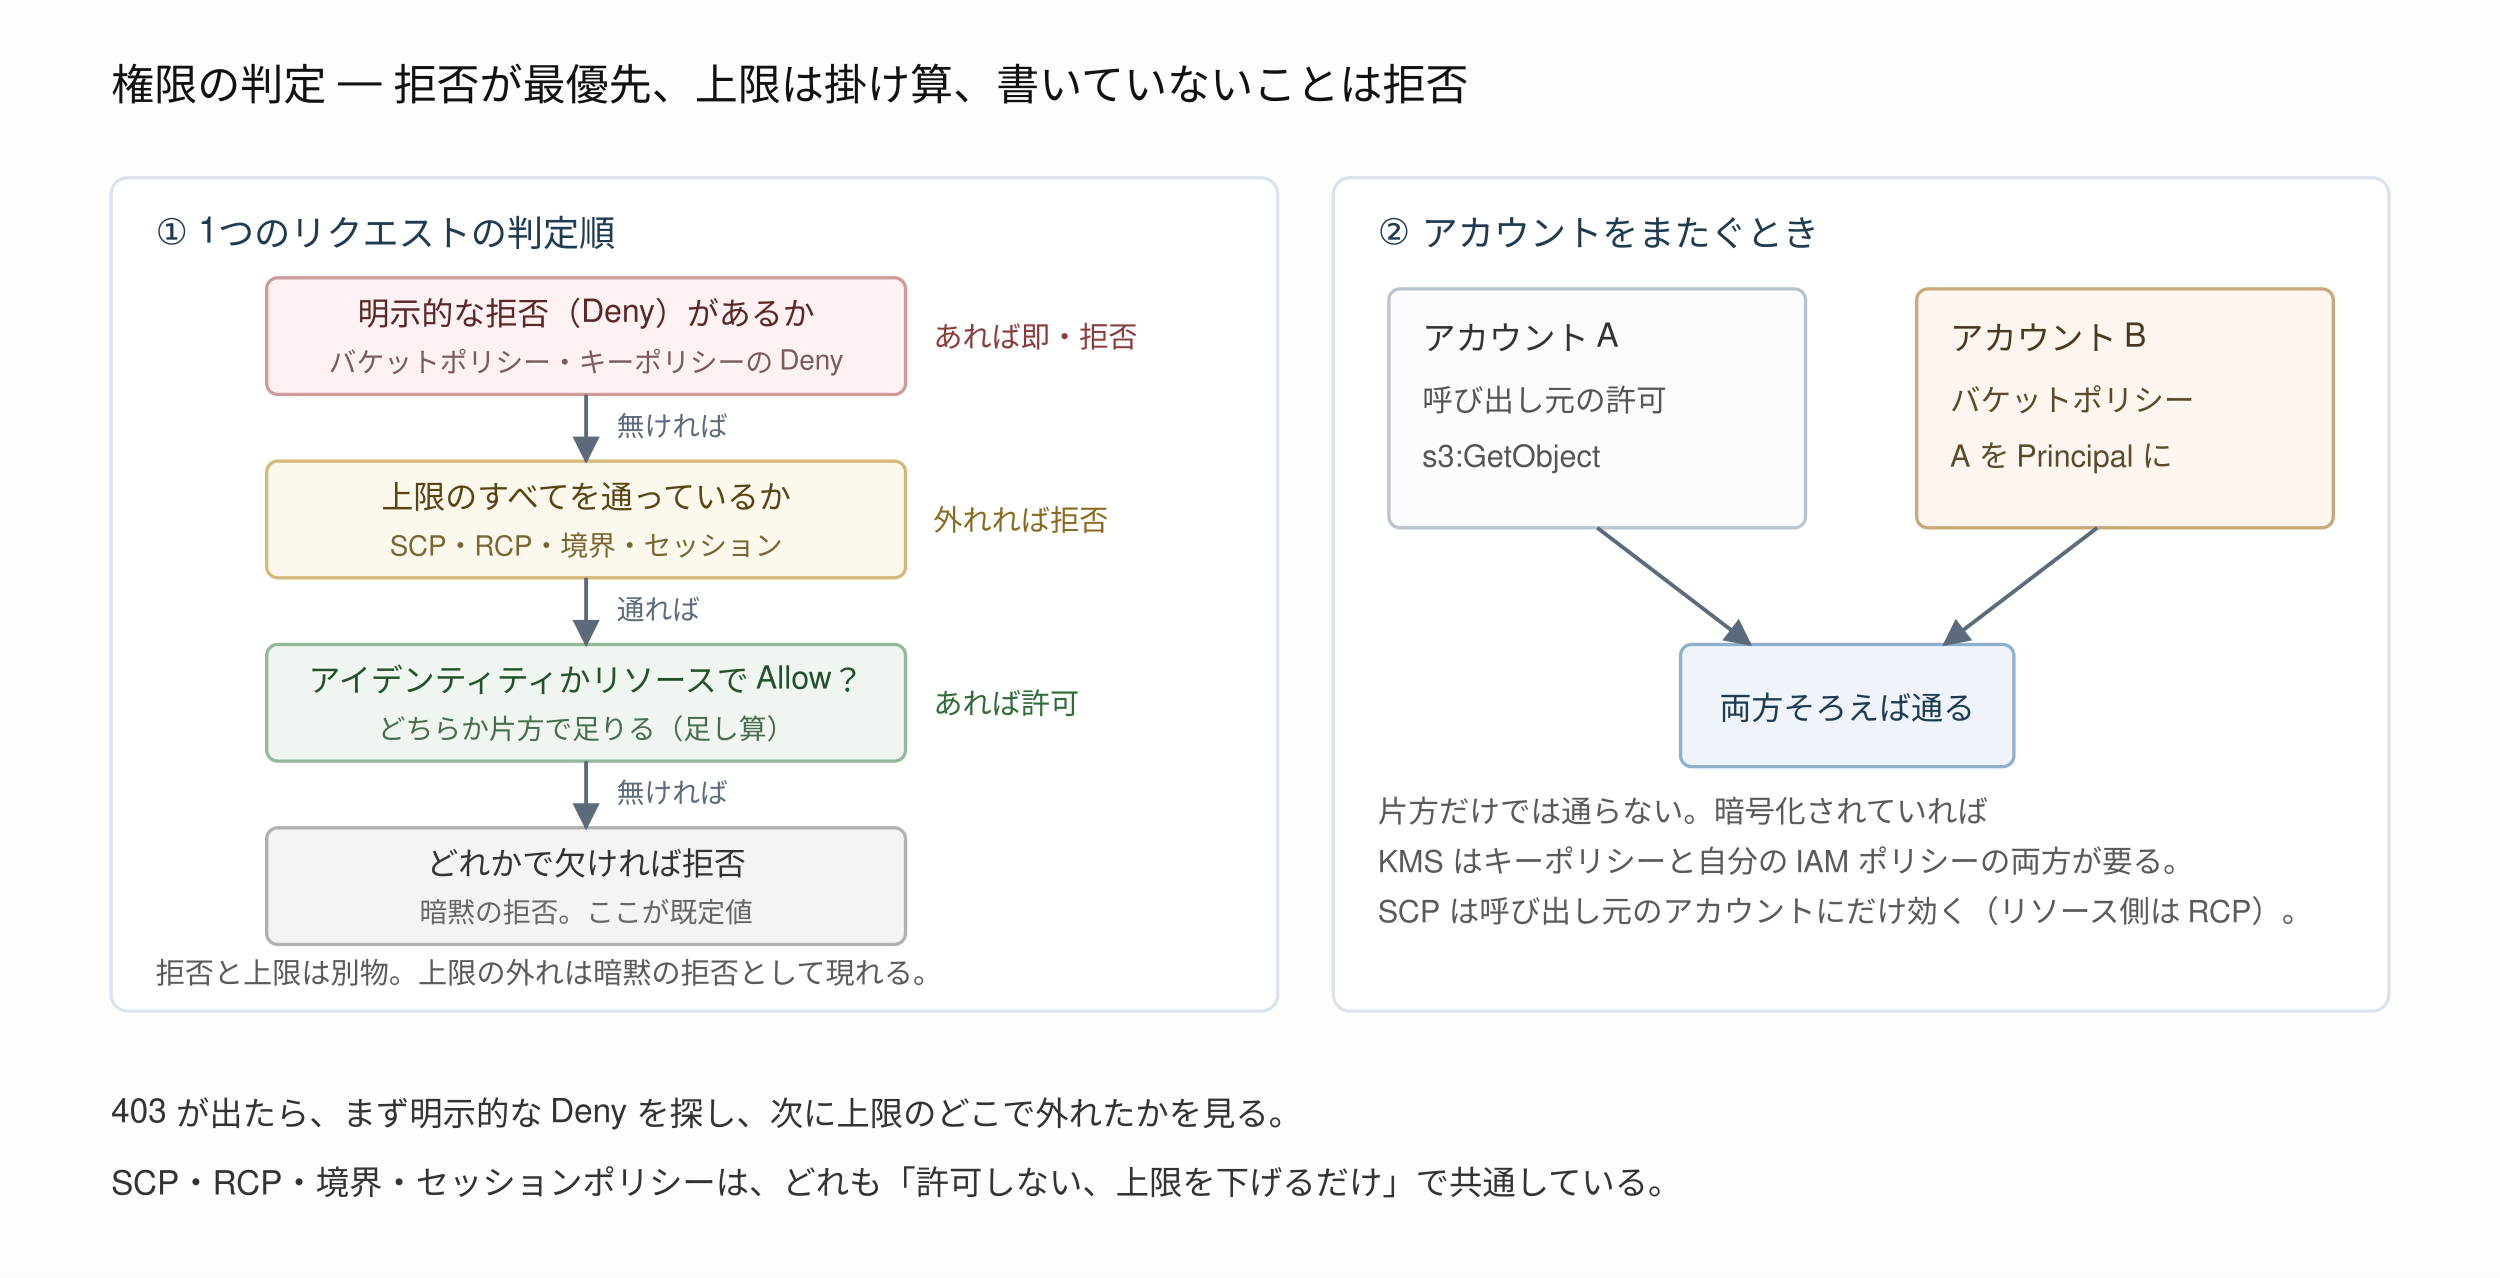
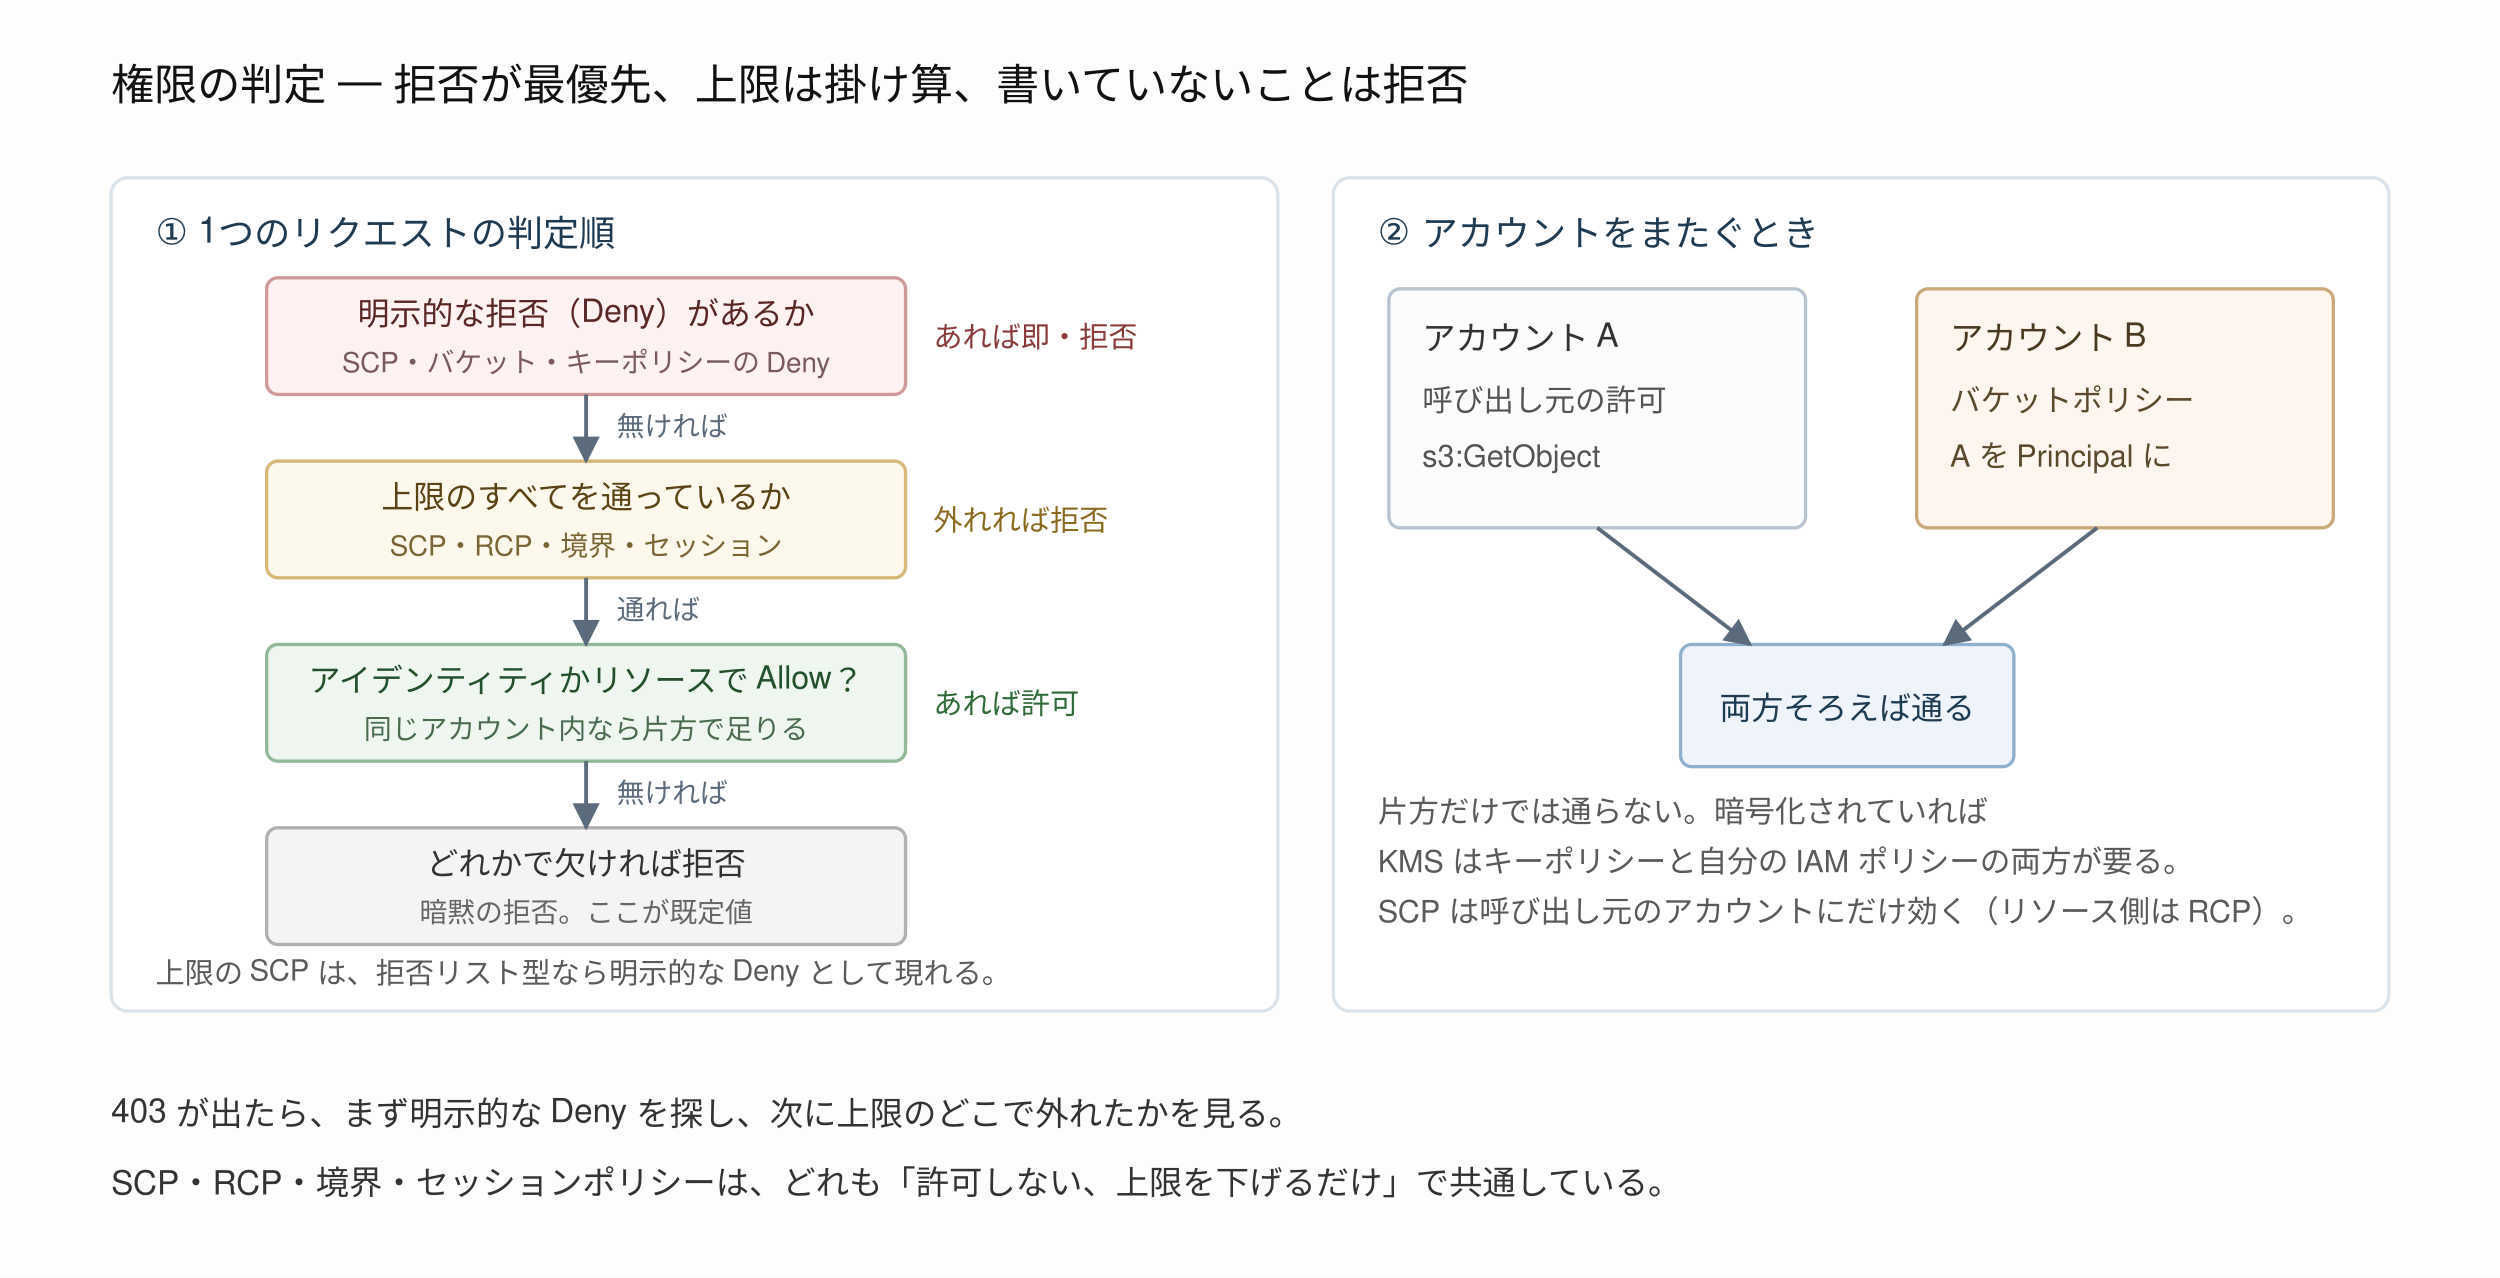
<svg xmlns="http://www.w3.org/2000/svg" width="900" height="460" viewBox="0 0 900 460" font-family="Noto Sans JP,Helvetica,sans-serif">
  <defs>
    <marker id="ah" viewBox="0 0 10 10" refX="9" refY="5" markerWidth="7" markerHeight="7" orient="auto-start-reverse">
      <path d="M 0 0 L 10 5 L 0 10 z" fill="#5b6b7b" />
    </marker>
  </defs>
  <rect width="900" height="460" fill="#fdfdfb" />
  <text x="40" y="36" font-size="15.5" fill="#111" text-anchor="start">権限の判定 — 拒否が最優先、上限は掛け算、書いていないことは拒否</text>
  <rect x="40" y="64" width="420" height="300" rx="6" fill="#ffffff" stroke="#dbe3ea" stroke-width="1.2" />
  <text x="56" y="88" font-size="13" fill="#1f3b52" text-anchor="start">① 1つのリクエストの判定順</text>
  <rect x="96" y="100" width="230" height="42" rx="4" fill="#fdf1f1" stroke="#d09a9a" stroke-width="1.2" />
  <text x="211" y="117" font-size="11.5" fill="#5a2626" text-anchor="middle">明示的な拒否（Deny）があるか</text>
-   <text x="211" y="134" font-size="10" fill="#7a5a5a" text-anchor="middle">バケットポリシー・キーポリシーの Deny</text>
+   <text x="211" y="134" font-size="10" fill="#7a5a5a" text-anchor="middle">SCP・バケット・キーポリシーの Deny</text>
  <rect x="96" y="166" width="230" height="42" rx="4" fill="#fdf8ec" stroke="#d6b878" stroke-width="1.2" />
  <text x="211" y="183" font-size="11.5" fill="#5a4415" text-anchor="middle">上限のすべてを通っているか</text>
  <text x="211" y="200" font-size="10" fill="#7a6534" text-anchor="middle">SCP・RCP・境界・セッション</text>
  <rect x="96" y="232" width="230" height="42" rx="4" fill="#eef6ef" stroke="#93b89a" stroke-width="1.2" />
  <text x="211" y="249" font-size="11.5" fill="#24502c" text-anchor="middle">アイデンティティかリソースで Allow？</text>
-   <text x="211" y="266" font-size="10" fill="#4a6b4e" text-anchor="middle">どちらか片方で足りる（足し算）</text>
+   <text x="211" y="266" font-size="10" fill="#4a6b4e" text-anchor="middle">同じアカウント内なら片方で足りる</text>
  <rect x="96" y="298" width="230" height="42" rx="4" fill="#f4f4f4" stroke="#b0b0b0" stroke-width="1.2" />
  <text x="211" y="315" font-size="11.5" fill="#333" text-anchor="middle">どれかで欠ければ拒否</text>
  <text x="211" y="332" font-size="10" fill="#666" text-anchor="middle">暗黙の拒否。ここが既定値</text>
  <line x1="211" y1="142" x2="211" y2="166" stroke="#5b6b7b" stroke-width="1.4" marker-end="url(#ah)" />
  <line x1="211" y1="208" x2="211" y2="232" stroke="#5b6b7b" stroke-width="1.4" marker-end="url(#ah)" />
  <line x1="211" y1="274" x2="211" y2="298" stroke="#5b6b7b" stroke-width="1.4" marker-end="url(#ah)" />
  <text x="222" y="157" font-size="10" fill="#5b6b7b" text-anchor="start">無ければ</text>
  <text x="222" y="223" font-size="10" fill="#5b6b7b" text-anchor="start">通れば</text>
  <text x="222" y="289" font-size="10" fill="#5b6b7b" text-anchor="start">無ければ</text>
  <text x="336" y="125" font-size="10.5" fill="#8a3b3b" text-anchor="start">あれば即・拒否</text>
  <text x="336" y="191" font-size="10.5" fill="#8a6a1f" text-anchor="start">外れれば拒否</text>
  <text x="336" y="257" font-size="10.5" fill="#2f6b38" text-anchor="start">あれば許可</text>
-   <text x="56" y="354" font-size="10.5" fill="#5a5a5a" text-anchor="start">拒否と上限は別物。上限の外れは暗黙の拒否として現れる。</text>
+   <text x="56" y="354" font-size="10.5" fill="#5a5a5a" text-anchor="start">上限の SCP は、拒否リスト型なら明示的な Deny として現れる。</text>
  <rect x="480" y="64" width="380" height="300" rx="6" fill="#ffffff" stroke="#dbe3ea" stroke-width="1.2" />
  <text x="496" y="88" font-size="13" fill="#1f3b52" text-anchor="start">② アカウントをまたぐとき</text>
  <rect x="500" y="104" width="150" height="86" rx="4" fill="#fbfcfd" stroke="#b8c4cf" stroke-width="1.2" />
  <text x="512" y="126" font-size="12" fill="#333" text-anchor="start">アカウント A</text>
  <text x="512" y="148" font-size="11" fill="#555" text-anchor="start">呼び出し元の許可</text>
  <text x="512" y="168" font-size="11" fill="#555" text-anchor="start">s3:GetObject</text>
  <rect x="690" y="104" width="150" height="86" rx="4" fill="#fdf6ee" stroke="#c9a97a" stroke-width="1.2" />
  <text x="702" y="126" font-size="12" fill="#4a3a22" text-anchor="start">アカウント B</text>
  <text x="702" y="148" font-size="11" fill="#5c4a2e" text-anchor="start">バケットポリシー</text>
  <text x="702" y="168" font-size="11" fill="#5c4a2e" text-anchor="start">A を Principal に</text>
  <rect x="605" y="232" width="120" height="44" rx="4" fill="#eef4fa" stroke="#8fb0cc" stroke-width="1.2" />
  <text x="665" y="259" font-size="11.5" fill="#1f3b52" text-anchor="middle">両方そろえば通る</text>
  <line x1="575" y1="190" x2="630" y2="232" stroke="#5b6b7b" stroke-width="1.4" marker-end="url(#ah)" />
  <line x1="755" y1="190" x2="700" y2="232" stroke="#5b6b7b" stroke-width="1.4" marker-end="url(#ah)" />
  <text x="496" y="296" font-size="11" fill="#5a5a5a" text-anchor="start">片方だけでは通らない。暗号化されていれば</text>
  <text x="496" y="314" font-size="11" fill="#5a5a5a" text-anchor="start">KMS はキーポリシーと自分の IAM ポリシーの両方が要る。</text>
  <text x="496" y="332" font-size="11" fill="#5a5a5a" text-anchor="start">SCP は呼び出し元のアカウントにだけ効く（リソース側は RCP）。</text>
  <text x="40" y="404" font-size="12" fill="#333" text-anchor="start">403 が出たら、まず明示的な Deny を探し、次に上限のどこで外れたかを見る。</text>
  <text x="40" y="430" font-size="12" fill="#333" text-anchor="start">SCP・RCP・境界・セッションポリシーは、どれも「許可しない、上限を下げるだけ」で共通している。</text>
</svg>
